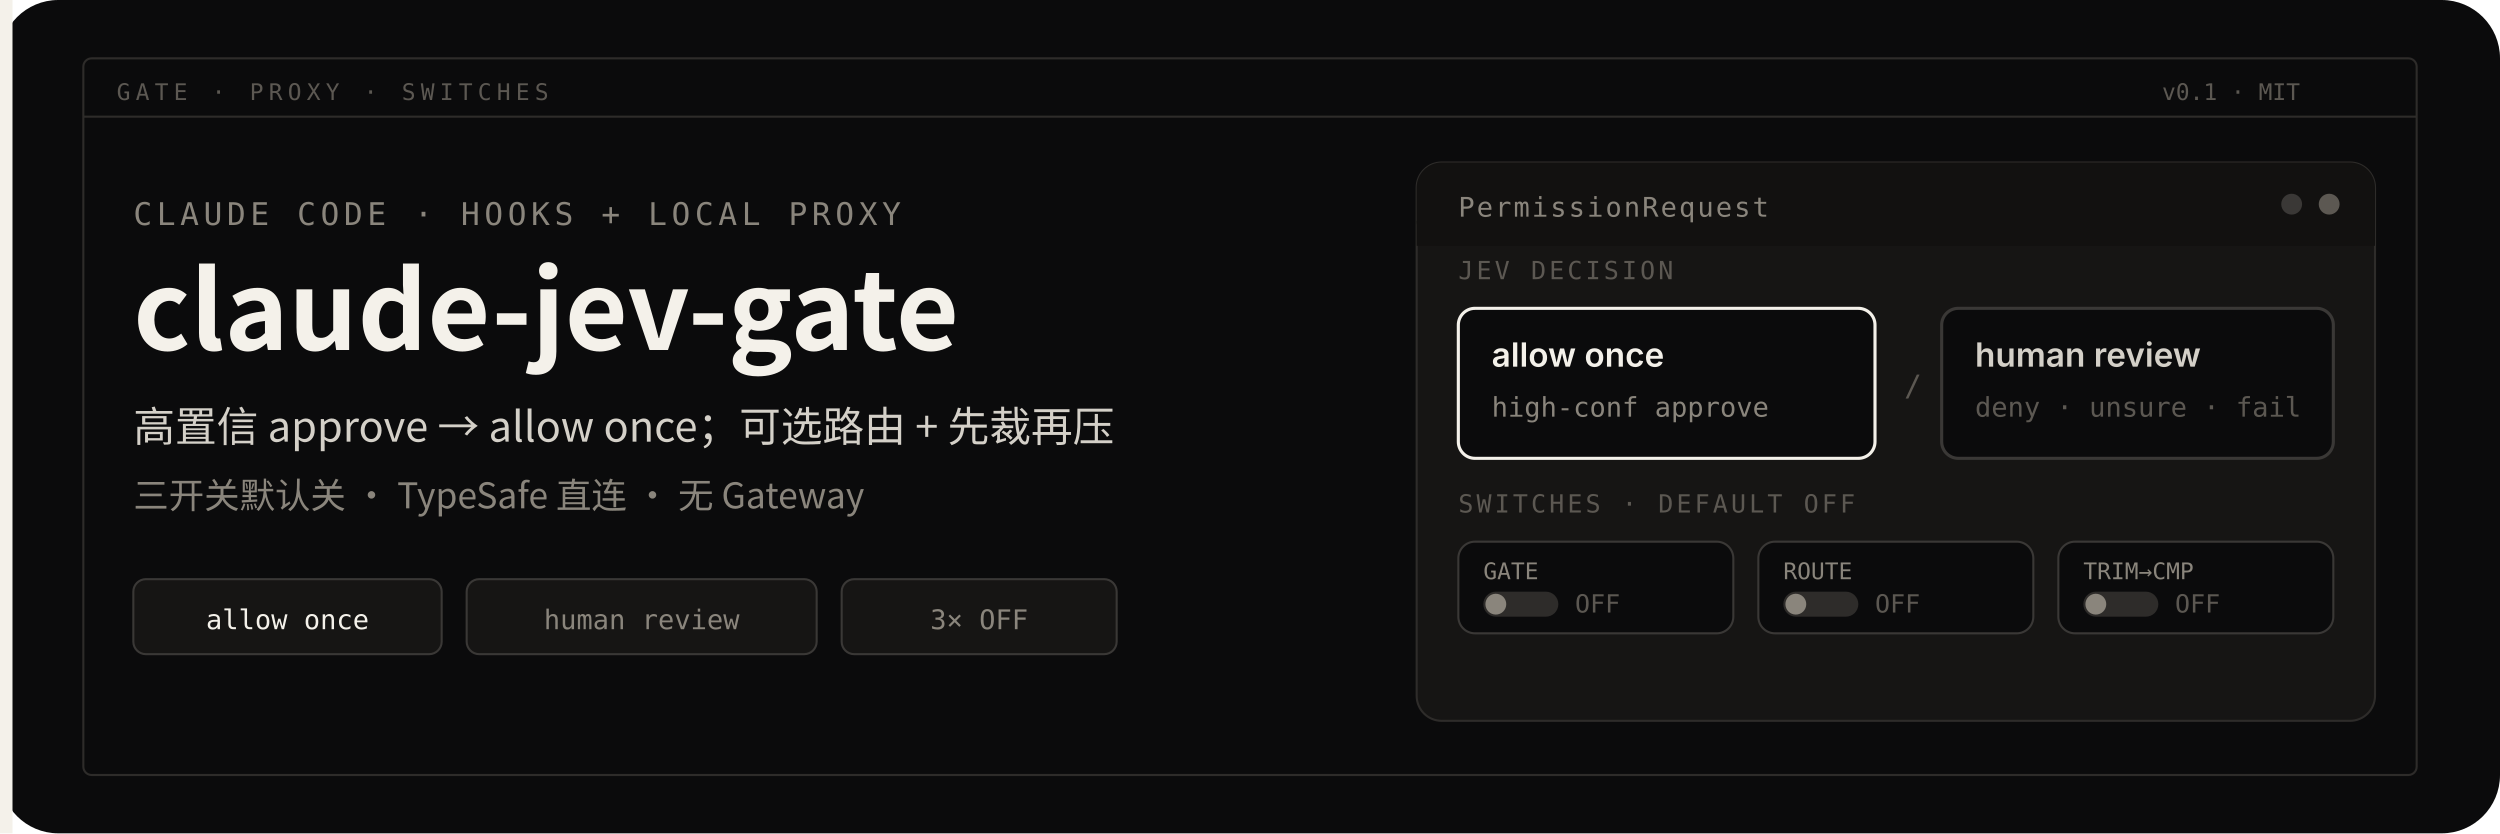
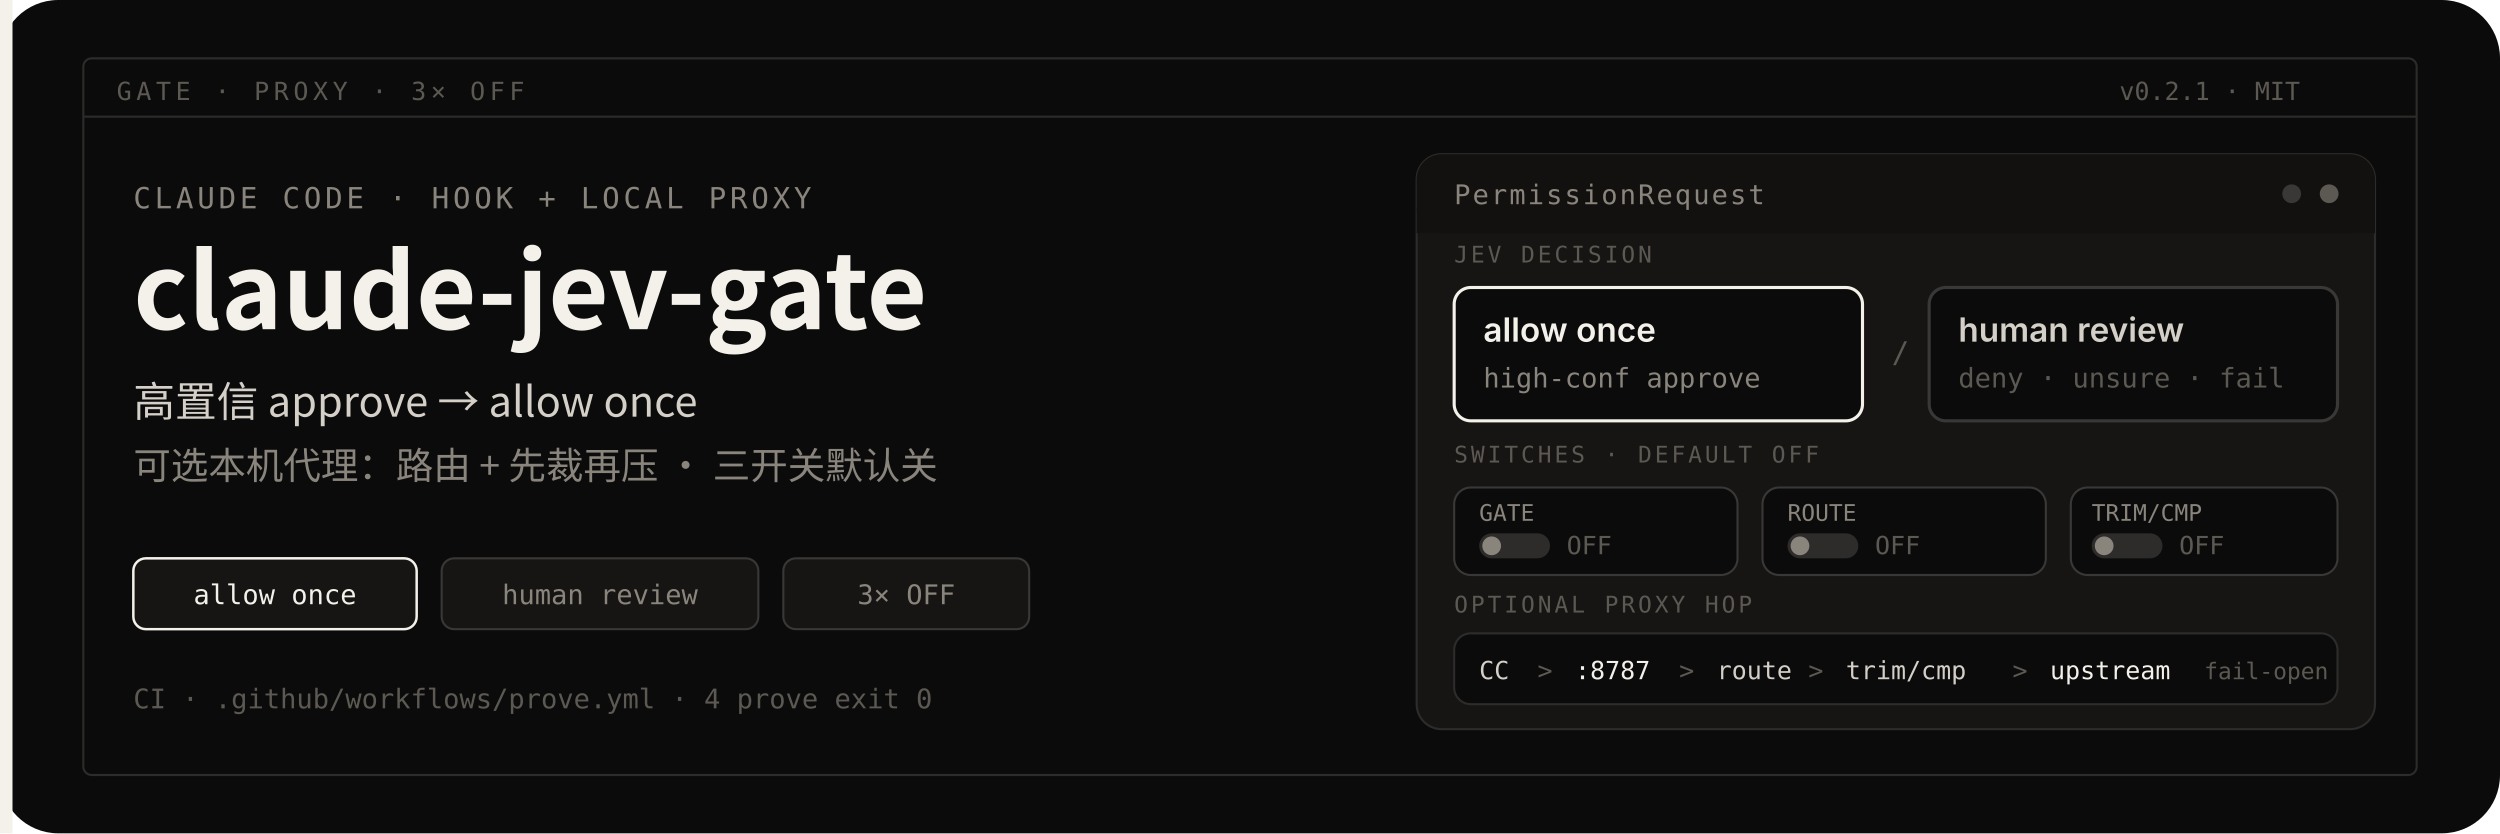
<svg xmlns="http://www.w3.org/2000/svg" width="1200" height="400" viewBox="0 0 1200 400" role="img" aria-labelledby="title desc">
  <rect width="1200" height="400" rx="28" fill="#0B0B0C" />
  <rect x="0" y="0" width="6" height="400" fill="#F4F1EA" />
  <rect x="40" y="28" width="1120" height="344" rx="4" fill="none" stroke="#2E2C2A" stroke-width="1" />
  <line x1="40" y1="56" x2="1160" y2="56" stroke="#2E2C2A" stroke-width="1" />
-   <text x="56" y="48" fill="#5C5852" font-size="11" letter-spacing="2.5" font-family="ui-monospace, SFMono-Regular, Menlo, Consolas, monospace">GATE · PROXY · SWITCHES</text>
-   <text x="1104" y="48" text-anchor="end" fill="#5C5852" font-size="11" font-family="ui-monospace, SFMono-Regular, Menlo, Consolas, monospace">v0.1 · MIT</text>
+   <text x="56" y="48" fill="#5C5852" font-size="12" letter-spacing="2.2" font-family="ui-monospace, SFMono-Regular, Menlo, Consolas, monospace">GATE · PROXY · 3× OFF</text>
+   <text x="1104" y="48" text-anchor="end" fill="#5C5852" font-size="12" font-family="ui-monospace, SFMono-Regular, Menlo, Consolas, monospace">v0.2.1 · MIT</text>
  <g font-family="-apple-system, BlinkMacSystemFont, 'Segoe UI', 'Noto Sans CJK SC', 'PingFang SC', sans-serif">
-     <text x="64" y="108" fill="#8A857C" font-size="15" letter-spacing="2.2" font-family="ui-monospace, SFMono-Regular, Menlo, Consolas, monospace">CLAUDE CODE · HOOKS + LOCAL PROXY</text>
-     <text x="64" y="168" fill="#F4F1EA" font-size="52" font-weight="700">claude-jev-gate</text>
-     <text x="64" y="212" fill="#D4D0C8" font-size="20" font-family="'Noto Sans CJK SC', 'PingFang SC', 'Noto Sans SC', sans-serif">高置信 approve → allow once；可选路由 + 先裁再压</text>
-     <text x="64" y="244" fill="#8A857C" font-size="17" font-family="'Noto Sans CJK SC', 'PingFang SC', 'Noto Sans SC', sans-serif">三开关默认关 · TypeSafe 直连 · 无 Gateway</text>
-     <g transform="translate(64 278)">
-       <rect width="148" height="36" rx="6" fill="#161514" stroke="#3A3836" />
-       <text x="74" y="24" text-anchor="middle" fill="#F4F1EA" font-size="13" font-family="ui-monospace, SFMono-Regular, Menlo, Consolas, monospace">allow once</text>
-       <rect x="160" width="168" height="36" rx="6" fill="#161514" stroke="#3A3836" />
-       <text x="244" y="24" text-anchor="middle" fill="#8A857C" font-size="13" font-family="ui-monospace, SFMono-Regular, Menlo, Consolas, monospace">human review</text>
-       <rect x="340" width="132" height="36" rx="6" fill="#161514" stroke="#3A3836" />
-       <text x="406" y="24" text-anchor="middle" fill="#8A857C" font-size="13" font-family="ui-monospace, SFMono-Regular, Menlo, Consolas, monospace">3× OFF</text>
+     <text x="64" y="100" fill="#8A857C" font-size="14" letter-spacing="1.8" font-family="ui-monospace, SFMono-Regular, Menlo, Consolas, monospace">CLAUDE CODE · HOOK + LOCAL PROXY</text>
+     <text x="64" y="158" fill="#F4F1EA" font-size="50" font-weight="700">claude-jev-gate</text>
+     <text x="64" y="200" fill="#D4D0C8" font-size="20" font-family="'Noto Sans CJK SC', 'PingFang SC', 'Noto Sans SC', sans-serif">高置信 approve → allow once</text>
+     <text x="64" y="230" fill="#8A857C" font-size="18" font-family="'Noto Sans CJK SC', 'PingFang SC', 'Noto Sans SC', sans-serif">可选本机代理：路由 + 先裁再压 · 三开关默认关</text>
+     <g transform="translate(64 268)">
+       <rect width="136" height="34" rx="6" fill="#161514" stroke="#F4F1EA" stroke-width="1.2" />
+       <text x="68" y="22" text-anchor="middle" fill="#F4F1EA" font-size="13" font-family="ui-monospace, SFMono-Regular, Menlo, Consolas, monospace">allow once</text>
+       <rect x="148" width="152" height="34" rx="6" fill="#161514" stroke="#3A3836" />
+       <text x="224" y="22" text-anchor="middle" fill="#8A857C" font-size="13" font-family="ui-monospace, SFMono-Regular, Menlo, Consolas, monospace">human review</text>
+       <rect x="312" width="118" height="34" rx="6" fill="#161514" stroke="#3A3836" />
+       <text x="371" y="22" text-anchor="middle" fill="#8A857C" font-size="13" font-family="ui-monospace, SFMono-Regular, Menlo, Consolas, monospace">3× OFF</text>
    </g>
+     <text x="64" y="340" fill="#5C5852" font-size="13" font-family="ui-monospace, SFMono-Regular, Menlo, Consolas, monospace">CI · .github/workflows/prove.yml · 4 prove exit 0</text>
  </g>
-   <g transform="translate(680 78)" font-family="ui-monospace, SFMono-Regular, Menlo, Consolas, monospace">
-     <rect width="460" height="268" rx="12" fill="#161514" stroke="#2E2C2A" />
-     <rect width="460" height="40" rx="12" fill="#121110" />
-     <rect y="28" width="460" height="12" fill="#121110" />
-     <text x="20" y="26" fill="#8A857C" font-size="13" letter-spacing="1">PermissionRequest</text>
-     <circle cx="420" cy="20" r="5" fill="#3A3836" />
-     <circle cx="438" cy="20" r="5" fill="#5C5852" />
-     <g transform="translate(20 56)">
-       <text x="0" y="0" fill="#5C5852" font-size="12" letter-spacing="1.5">JEV DECISION</text>
-       <g transform="translate(0 14)">
-         <rect width="200" height="72" rx="8" fill="#0B0B0C" stroke="#F4F1EA" stroke-width="1.5" />
-         <text x="16" y="28" fill="#F4F1EA" font-size="16" font-weight="600" font-family="-apple-system, BlinkMacSystemFont, 'Segoe UI', sans-serif">allow once</text>
-         <text x="16" y="52" fill="#8A857C" font-size="13">high-conf approve</text>
+   <g transform="translate(680 74)" font-family="ui-monospace, SFMono-Regular, Menlo, Consolas, monospace">
+     <rect width="460" height="276" rx="12" fill="#161514" stroke="#2E2C2A" />
+     <rect width="460" height="38" rx="12" fill="#121110" />
+     <rect y="26" width="460" height="12" fill="#121110" />
+     <text x="18" y="24" fill="#8A857C" font-size="13" letter-spacing="1">PermissionRequest</text>
+     <circle cx="420" cy="19" r="4.5" fill="#3A3836" />
+     <circle cx="438" cy="19" r="4.5" fill="#5C5852" />
+     <g transform="translate(18 52)">
+       <text x="0" y="0" fill="#5C5852" font-size="11" letter-spacing="1.4">JEV DECISION</text>
+       <g transform="translate(0 12)">
+         <rect width="196" height="64" rx="8" fill="#0B0B0C" stroke="#F4F1EA" stroke-width="1.5" />
+         <text x="14" y="26" fill="#F4F1EA" font-size="16" font-weight="600" font-family="-apple-system, BlinkMacSystemFont, 'Segoe UI', sans-serif">allow once</text>
+         <text x="14" y="48" fill="#8A857C" font-size="13">high-conf approve</text>
      </g>
-       <text x="214" y="56" fill="#5C5852" font-size="14">/</text>
-       <g transform="translate(232 14)">
-         <rect width="188" height="72" rx="8" fill="#0B0B0C" stroke="#3A3836" stroke-width="1.5" />
-         <text x="16" y="28" fill="#D4D0C8" font-size="16" font-weight="600" font-family="-apple-system, BlinkMacSystemFont, 'Segoe UI', sans-serif">human review</text>
-         <text x="16" y="52" fill="#5C5852" font-size="13">deny · unsure · fail</text>
+       <text x="210" y="48" fill="#5C5852" font-size="14">/</text>
+       <g transform="translate(228 12)">
+         <rect width="196" height="64" rx="8" fill="#0B0B0C" stroke="#3A3836" stroke-width="1.5" />
+         <text x="14" y="26" fill="#D4D0C8" font-size="16" font-weight="600" font-family="-apple-system, BlinkMacSystemFont, 'Segoe UI', sans-serif">human review</text>
+         <text x="14" y="48" fill="#5C5852" font-size="13">deny · unsure · fail</text>
      </g>
    </g>
-     <g transform="translate(20 168)">
-       <text x="0" y="0" fill="#5C5852" font-size="12" letter-spacing="1.5">SWITCHES · DEFAULT OFF</text>
-       <g transform="translate(0 14)">
-         <rect width="132" height="44" rx="8" fill="#0B0B0C" stroke="#3A3836" />
-         <text x="12" y="18" fill="#8A857C" font-size="11">GATE</text>
-         <rect x="12" y="24" width="36" height="12" rx="6" fill="#2E2C2A" />
-         <circle cx="18" cy="30" r="5" fill="#8A857C" />
-         <text x="56" y="34" fill="#5C5852" font-size="12">OFF</text>
+     <g transform="translate(18 148)">
+       <text x="0" y="0" fill="#5C5852" font-size="11" letter-spacing="1.4">SWITCHES · DEFAULT OFF</text>
+       <g transform="translate(0 12)">
+         <rect width="136" height="42" rx="8" fill="#0B0B0C" stroke="#3A3836" />
+         <text x="12" y="16" fill="#8A857C" font-size="11">GATE</text>
+         <rect x="12" y="22" width="34" height="12" rx="6" fill="#2E2C2A" />
+         <circle cx="18" cy="28" r="4.5" fill="#8A857C" />
+         <text x="54" y="32" fill="#5C5852" font-size="12">OFF</text>
      </g>
-       <g transform="translate(144 14)">
-         <rect width="132" height="44" rx="8" fill="#0B0B0C" stroke="#3A3836" />
-         <text x="12" y="18" fill="#8A857C" font-size="11">ROUTE</text>
-         <rect x="12" y="24" width="36" height="12" rx="6" fill="#2E2C2A" />
-         <circle cx="18" cy="30" r="5" fill="#8A857C" />
-         <text x="56" y="34" fill="#5C5852" font-size="12">OFF</text>
+       <g transform="translate(148 12)">
+         <rect width="136" height="42" rx="8" fill="#0B0B0C" stroke="#3A3836" />
+         <text x="12" y="16" fill="#8A857C" font-size="11">ROUTE</text>
+         <rect x="12" y="22" width="34" height="12" rx="6" fill="#2E2C2A" />
+         <circle cx="18" cy="28" r="4.5" fill="#8A857C" />
+         <text x="54" y="32" fill="#5C5852" font-size="12">OFF</text>
      </g>
-       <g transform="translate(288 14)">
-         <rect width="132" height="44" rx="8" fill="#0B0B0C" stroke="#3A3836" />
-         <text x="12" y="18" fill="#8A857C" font-size="11">TRIM→CMP</text>
-         <rect x="12" y="24" width="36" height="12" rx="6" fill="#2E2C2A" />
-         <circle cx="18" cy="30" r="5" fill="#8A857C" />
-         <text x="56" y="34" fill="#5C5852" font-size="12">OFF</text>
+       <g transform="translate(296 12)">
+         <rect width="128" height="42" rx="8" fill="#0B0B0C" stroke="#3A3836" />
+         <text x="10" y="16" fill="#8A857C" font-size="11">TRIM/CMP</text>
+         <rect x="10" y="22" width="34" height="12" rx="6" fill="#2E2C2A" />
+         <circle cx="16" cy="28" r="4.5" fill="#8A857C" />
+         <text x="52" y="32" fill="#5C5852" font-size="12">OFF</text>
+       </g>
+     </g>
+     <g transform="translate(18 220)">
+       <text x="0" y="0" fill="#5C5852" font-size="11" letter-spacing="1.4">OPTIONAL PROXY HOP</text>
+       <g transform="translate(0 10)">
+         <rect width="424" height="34" rx="8" fill="#0B0B0C" stroke="#2E2C2A" />
+         <text x="12" y="22" fill="#D4D0C8" font-size="12">CC</text>
+         <text x="40" y="22" fill="#5C5852" font-size="12">&gt;</text>
+         <text x="58" y="22" fill="#F4F1EA" font-size="12">:8787</text>
+         <text x="108" y="22" fill="#5C5852" font-size="12">&gt;</text>
+         <text x="126" y="22" fill="#D4D0C8" font-size="12">route</text>
+         <text x="170" y="22" fill="#5C5852" font-size="12">&gt;</text>
+         <text x="188" y="22" fill="#D4D0C8" font-size="12">trim/cmp</text>
+         <text x="268" y="22" fill="#5C5852" font-size="12">&gt;</text>
+         <text x="286" y="22" fill="#F4F1EA" font-size="12">upstream</text>
+         <text x="360" y="22" fill="#5C5852" font-size="11">fail-open</text>
      </g>
    </g>
  </g>
</svg>
